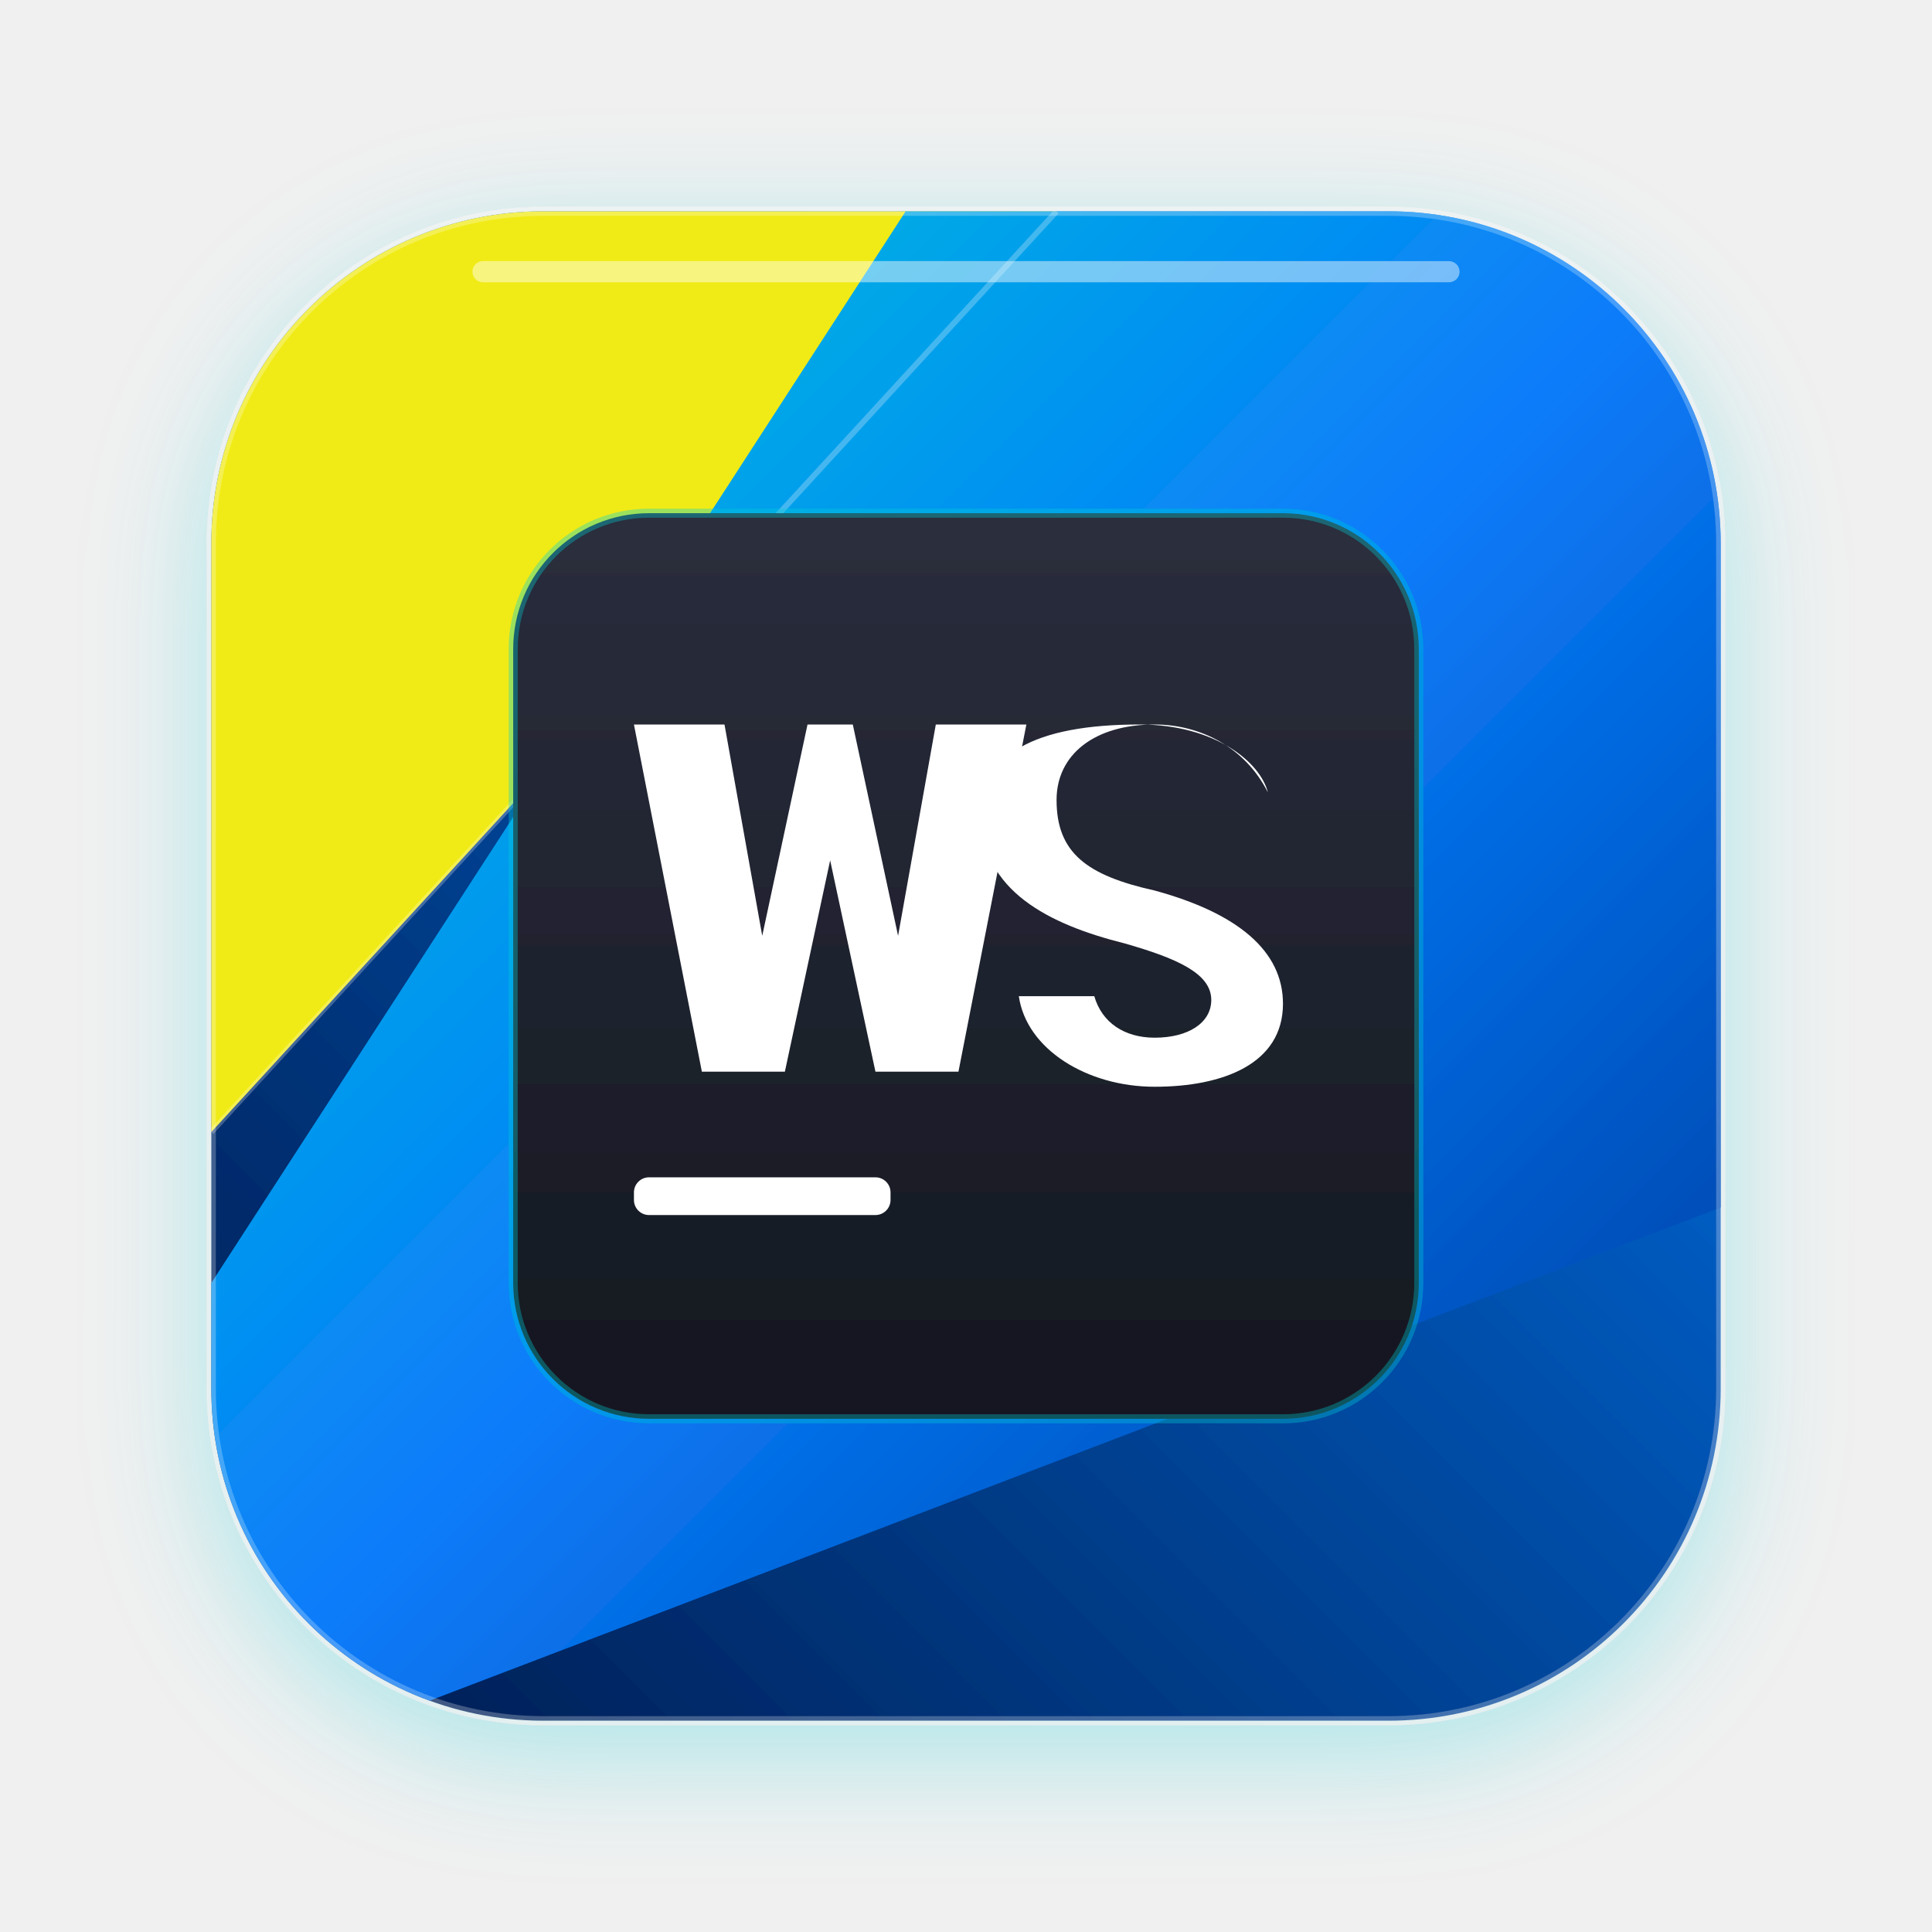
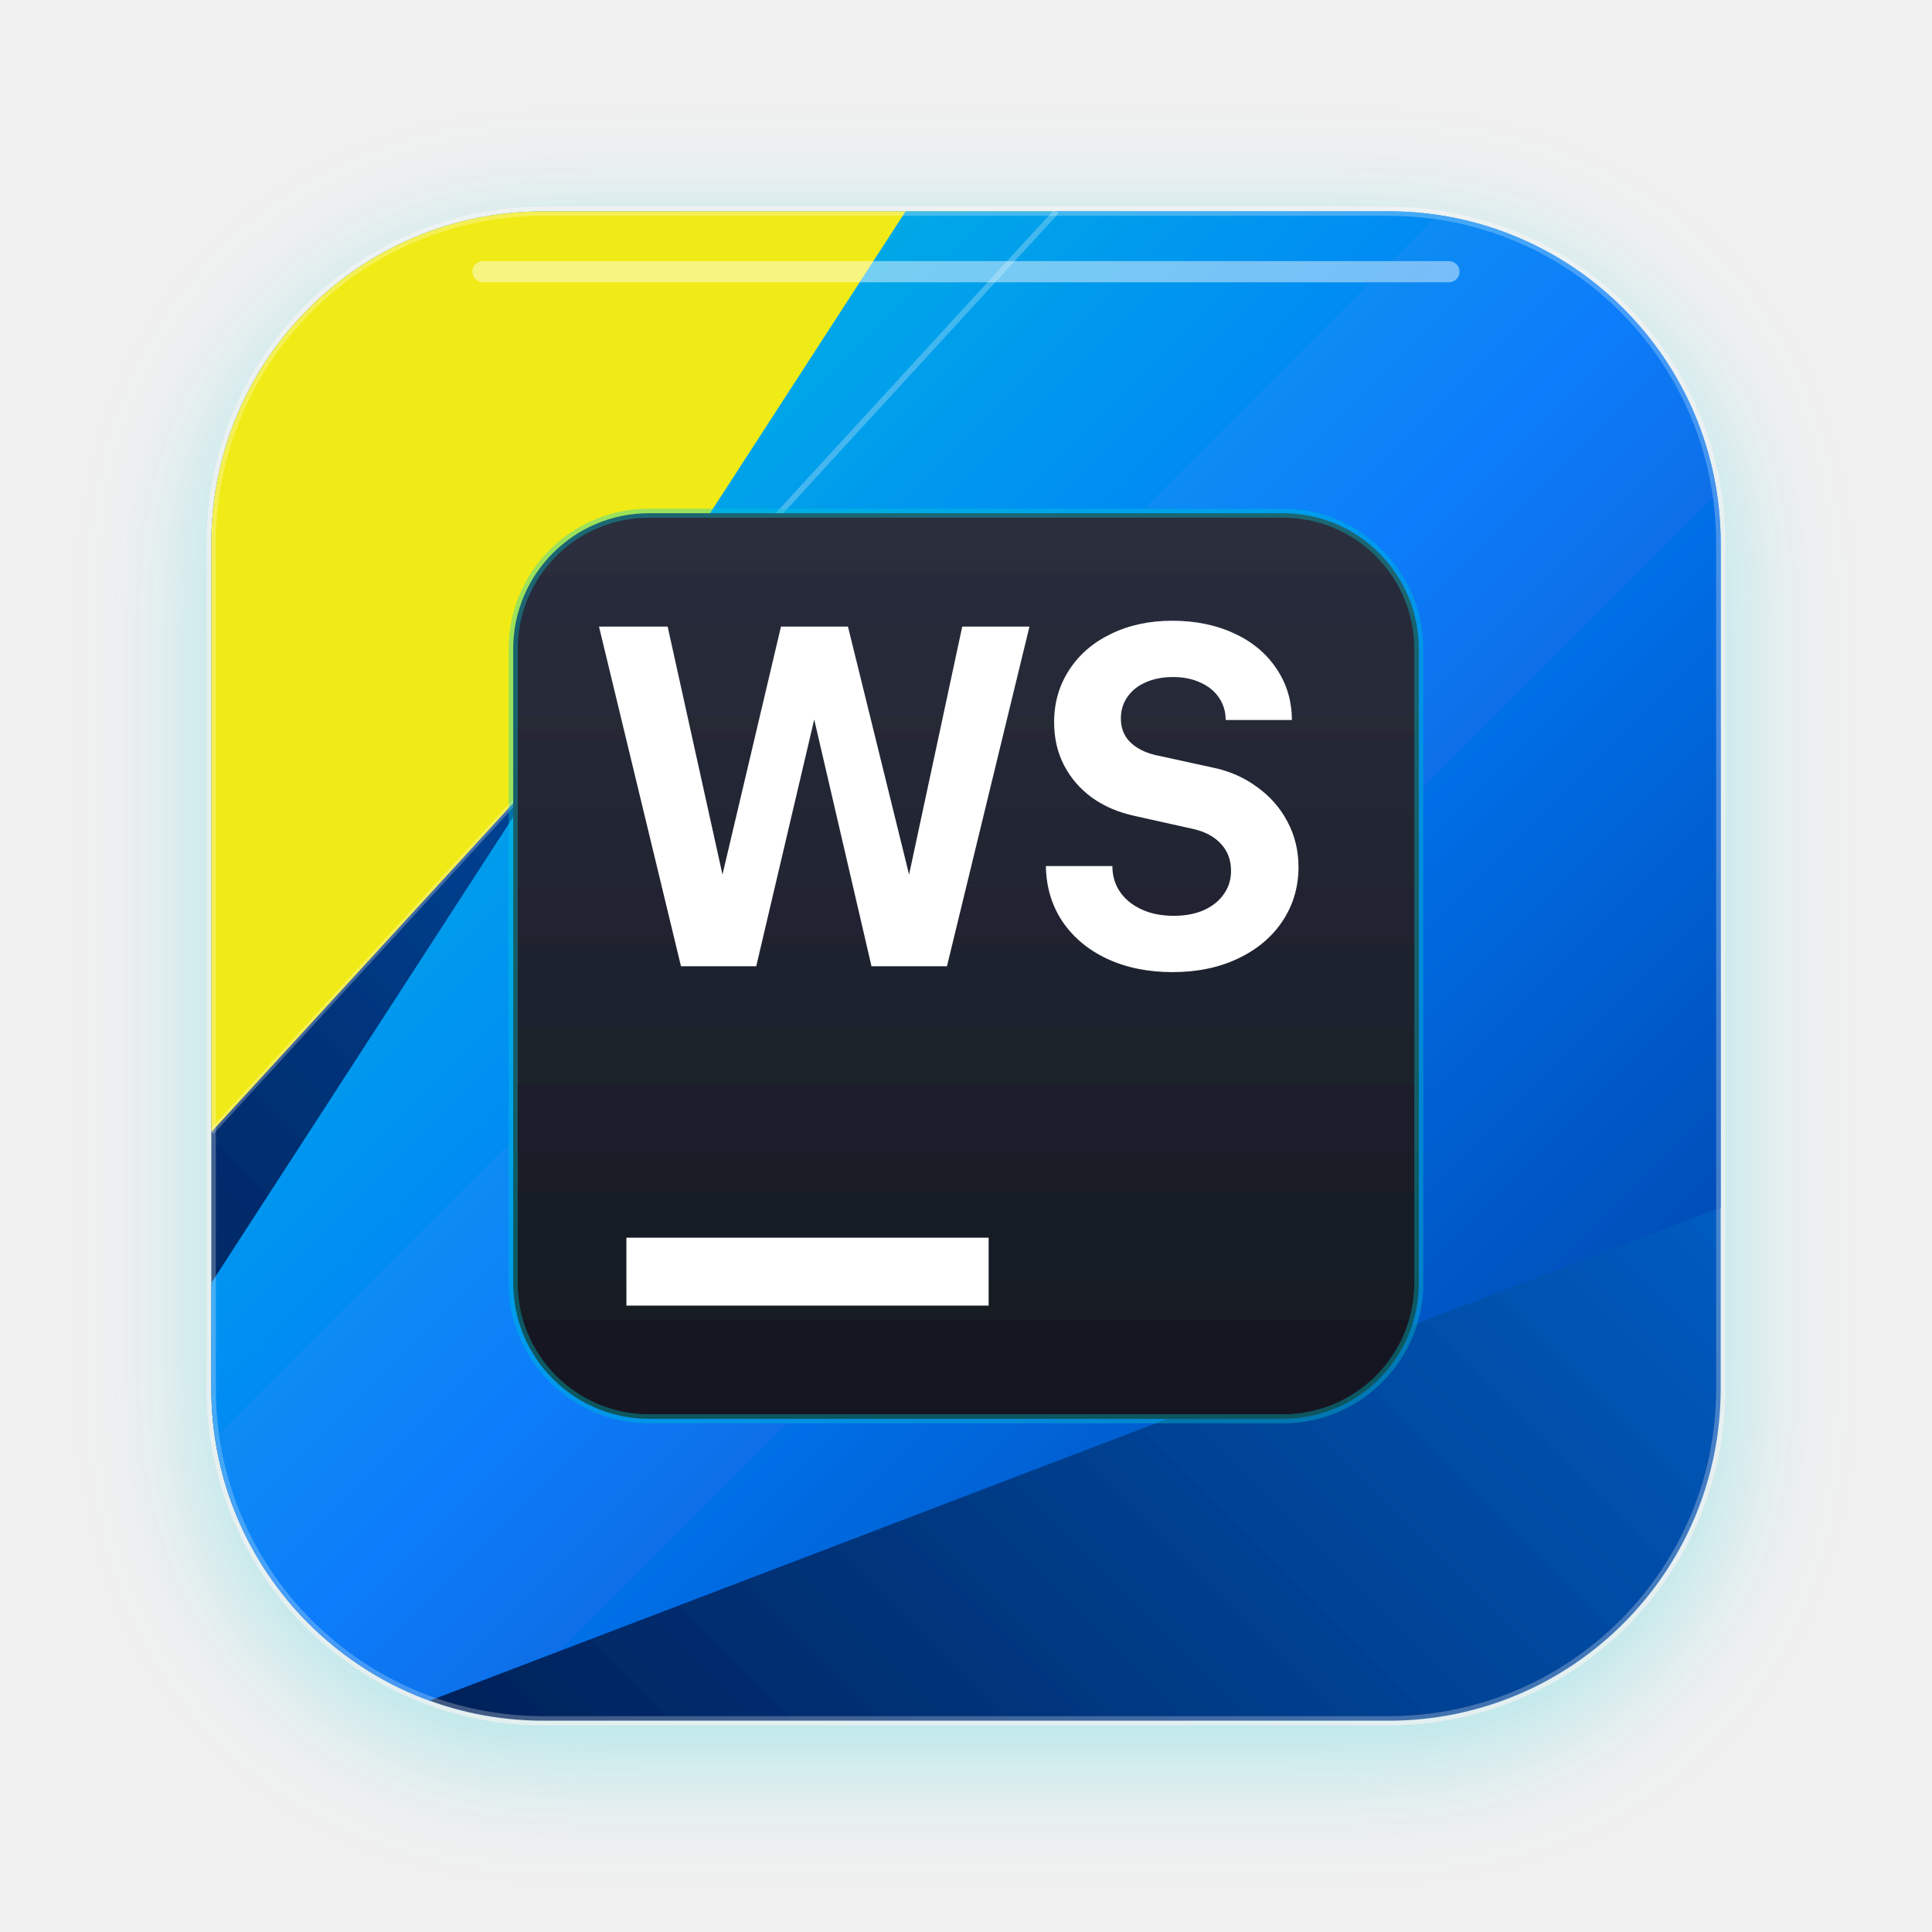
<svg xmlns="http://www.w3.org/2000/svg" viewBox="0 0 256 256" width="256" height="256">
  <defs>
    <clipPath id="squircle-clip">
      <rect x="28" y="28" width="200" height="200" rx="44" ry="44" />
    </clipPath>
    <linearGradient id="ws-facet-blue" x1="0%" y1="0%" x2="100%" y2="100%">
      <stop offset="0%" stop-color="#00cdd7" />
      <stop offset="50%" stop-color="#087cfa" />
      <stop offset="100%" stop-color="#003899" />
    </linearGradient>
    <linearGradient id="ws-facet-deep" x1="100%" y1="0%" x2="0%" y2="100%">
      <stop offset="0%" stop-color="#087cfa" />
      <stop offset="100%" stop-color="#001a4d" />
    </linearGradient>
    <linearGradient id="center-tile" x1="0%" y1="0%" x2="0%" y2="100%">
      <stop offset="0%" stop-color="#2a2e3d" />
      <stop offset="100%" stop-color="#141720" />
    </linearGradient>
    <filter id="ws-shadow" x="-20%" y="-20%" width="140%" height="140%">
      <feDropShadow dx="0" dy="10" stdDeviation="12" flood-color="#050811" flood-opacity="0.5" />
      <feDropShadow dx="0" dy="4" stdDeviation="8" flood-color="#00cdd7" flood-opacity="0.3" />
    </filter>
  </defs>
  <g filter="url(#ws-shadow)">
    <g clip-path="url(#squircle-clip)">
      <rect x="28" y="28" width="200" height="200" fill="url(#ws-facet-deep)" />
      <polygon points="28,28 140,28 28,150" fill="#f0eb18" />
      <polygon points="120,28 228,28 228,160 50,228 28,228 28,170" fill="url(#ws-facet-blue)" />
      <line x1="28" y1="150" x2="140" y2="28" stroke="#ffffff" stroke-width="0.75" stroke-opacity="0.25" />
    </g>
    <rect x="28" y="28" width="200" height="200" rx="44" ry="44" fill="none" stroke="#ffffff" stroke-width="1.2" stroke-opacity="0.25" />
    <path d="M 64 36 L 192 36" stroke="#ffffff" stroke-width="2.8" stroke-linecap="round" opacity="0.45" />
    <rect x="68" y="68" width="120" height="120" rx="18" fill="url(#center-tile)" stroke="#00cdd7" stroke-width="1.2" stroke-opacity="0.35" />
-     <path d="M 84 96 L 93 142 H 104 L 110 114 L 116 142 H 127 L 136 96 H 124 L 119 124 L 113 96 H 107 L 101 124 L 96 96 Z" fill="#ffffff" />
-     <path d="M 168 105 C 165 99 159 96 153 96 C 145 96 140 100 140 106 C 140 113 144 116 153 118 C 164 121 170 126 170 133 C 170 141 162 144 153 144 C 144 144 136 139 135 132 H 145 C 146 135.5 149 137.5 153 137.5 C 157.5 137.5 160.5 135.5 160.5 132.5 C 160.5 129 156 127 149 125 C 139 122.5 130 118 130 108 C 130 100 137 96 151 96 C 161 96 167 101 168 105 Z" fill="#ffffff" />
-     <rect x="84" y="156" width="34" height="5" rx="2" fill="#ffffff" />
+     <g transform="translate(32, 32) scale(3)">
+       <path d="M18.822 17.008L21.244 27.961L23.828 17.008H26.786L29.486 27.961L31.834 17.008H34.803L31.159 32.012H27.826L25.296 21.112L22.735 32.012H19.412L15.79 17.008H18.823H18.822ZM41.123 32.27C40.037 32.27 39.072 32.073 38.229 31.68C37.393 31.288 36.736 30.737 36.257 30.03C35.786 29.322 35.543 28.508 35.528 27.586H38.465C38.465 28.021 38.58 28.405 38.808 28.733C39.036 29.061 39.355 29.318 39.762 29.504C40.169 29.69 40.637 29.783 41.166 29.783C41.694 29.783 42.116 29.701 42.495 29.537C42.88 29.365 43.177 29.129 43.384 28.829C43.598 28.529 43.706 28.186 43.706 27.8C43.706 27.322 43.559 26.925 43.266 26.611C42.98 26.296 42.584 26.079 42.077 25.957L39.429 25.367C38.715 25.21 38.093 24.942 37.564 24.563C37.036 24.177 36.625 23.702 36.332 23.137C36.039 22.574 35.892 21.937 35.892 21.23C35.892 20.372 36.114 19.605 36.557 18.925C37 18.239 37.618 17.708 38.411 17.329C39.204 16.943 40.104 16.75 41.111 16.75C42.119 16.75 43.044 16.936 43.844 17.308C44.645 17.678 45.266 18.197 45.709 18.862C46.16 19.52 46.388 20.276 46.395 21.134H43.47C43.47 20.769 43.373 20.444 43.18 20.158C42.987 19.865 42.712 19.64 42.355 19.483C42.005 19.318 41.601 19.237 41.144 19.237C40.687 19.237 40.283 19.316 39.933 19.473C39.591 19.622 39.322 19.837 39.13 20.116C38.937 20.388 38.84 20.705 38.84 21.069C38.84 21.483 38.972 21.826 39.237 22.098C39.508 22.37 39.877 22.563 40.341 22.677L42.892 23.235C43.628 23.384 44.281 23.67 44.853 24.092C45.432 24.506 45.882 25.02 46.204 25.635C46.525 26.242 46.686 26.906 46.686 27.628C46.686 28.514 46.45 29.311 45.979 30.019C45.514 30.719 44.86 31.269 44.017 31.669C43.174 32.07 42.21 32.27 41.124 32.27L41.123 32.27Z" fill="#ffffff" />
+       <path d="M33 44H17V47H33V44Z" fill="#ffffff" />
+     </g>
  </g>
</svg>
